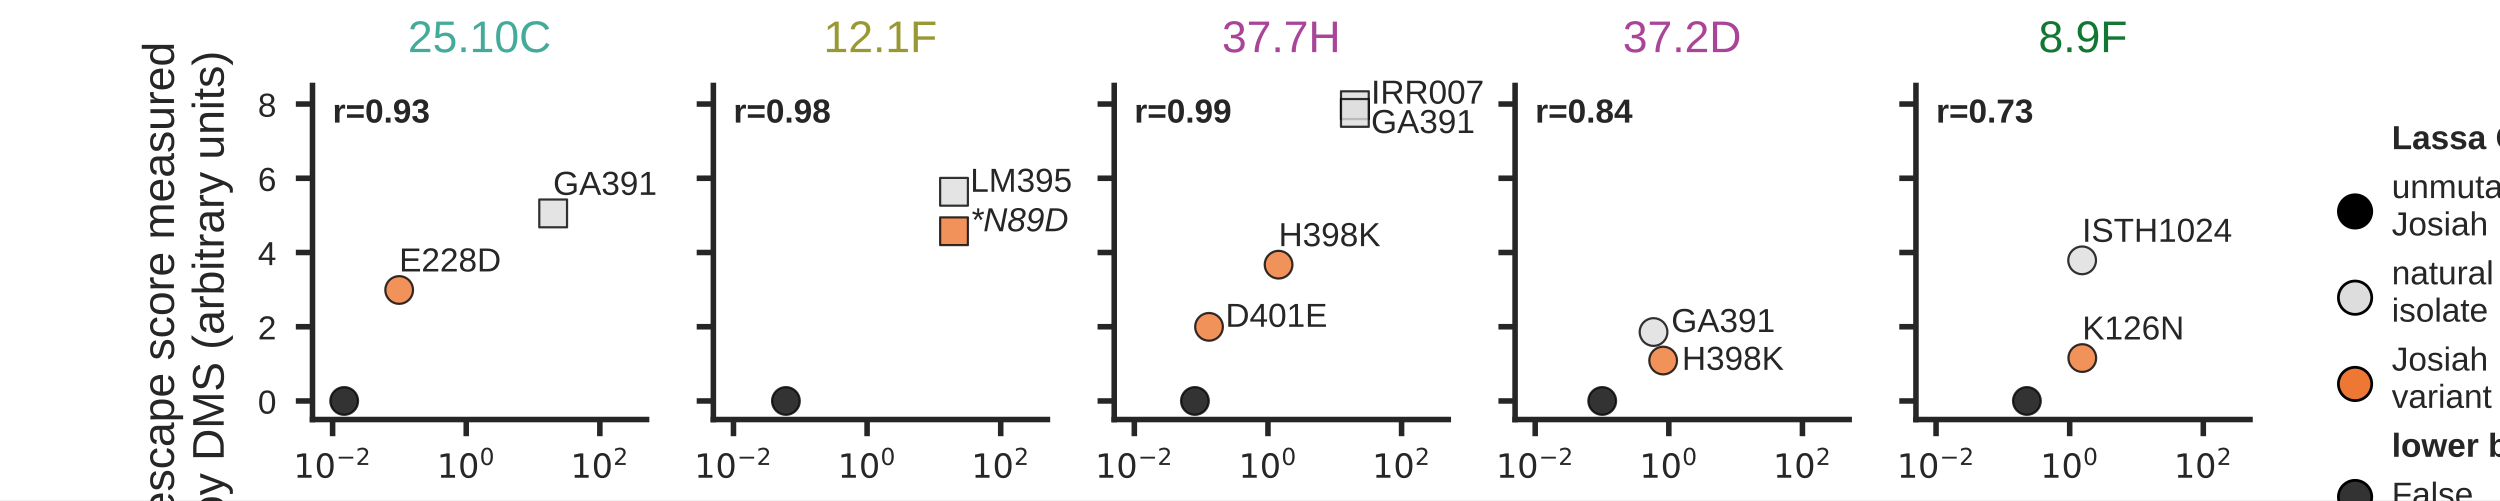
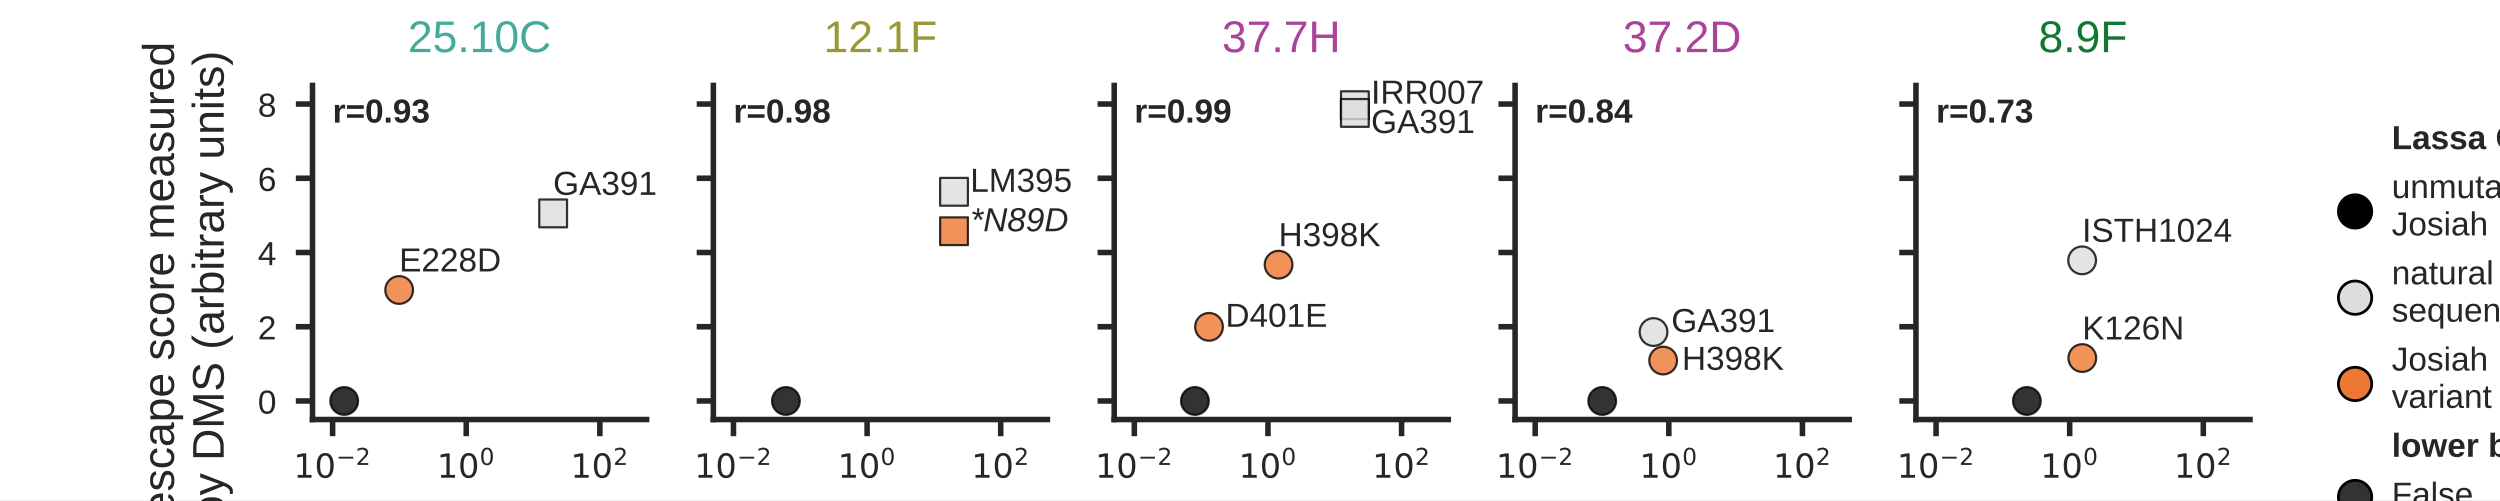
<svg xmlns="http://www.w3.org/2000/svg" xmlns:xlink="http://www.w3.org/1999/xlink" width="450pt" height="90pt" viewBox="0 0 450 90" version="1.1">
  <defs>
    <style type="text/css">*{stroke-linejoin: round; stroke-linecap: butt}</style>
  </defs>
  <g id="figure_1">
    <g id="patch_1">
      <path d="M 0 90  L 450 90  L 450 0  L 0 0  z " style="fill: #ffffff" />
    </g>
    <g id="axes_1">
      <g id="patch_2">
        <path d="M 56.25 75.515  L 116.379 75.515  L 116.379 15.385  L 56.25 15.385  z " style="fill: #ffffff" />
      </g>
      <g id="matplotlib.axis_1">
        <g id="xtick_1">
          <g id="line2d_1">
            <defs>
-               <path id="mbd5f34d4de" d="M 0 0  L 0 3  " style="stroke: #262626" />
+               <path id="m98f69081f4" d="M 0 0  L 0 3  " style="stroke: #262626" />
            </defs>
            <g>
-               <use xlink:href="#mbd5f34d4de" x="59.87" y="75.515" style="fill: #262626; stroke: #262626" />
+               <use xlink:href="#m98f69081f4" x="59.87" y="75.515" style="fill: #262626; stroke: #262626" />
            </g>
          </g>
          <g id="text_1">
            <g style="fill: #262626" transform="translate(52.82014 86.57372)">
              <text>
                <tspan style="font: 6px 'DejaVu Sans'" x="0 3.817" y="-0.586">10</tspan>
                <tspan style="font: 4.2px 'DejaVu Sans'" x="7.692 11.211" y="-2.883">−2</tspan>
              </text>
            </g>
          </g>
        </g>
        <g id="xtick_2">
          <g id="line2d_2">
            <g>
-               <use xlink:href="#mbd5f34d4de" x="83.922" y="75.515" style="fill: #262626; stroke: #262626" />
+               <use xlink:href="#m98f69081f4" x="83.922" y="75.515" style="fill: #262626; stroke: #262626" />
            </g>
          </g>
          <g id="text_2">
            <g style="fill: #262626" transform="translate(78.64187 86.57372)">
              <text>
                <tspan style="font: 6px 'DejaVu Sans'" x="0 3.817" y="-0.586">10</tspan>
                <tspan style="font: 4.2px 'DejaVu Sans'" x="7.692" y="-2.883">0</tspan>
              </text>
            </g>
          </g>
        </g>
        <g id="xtick_3">
          <g id="line2d_3">
            <g>
-               <use xlink:href="#mbd5f34d4de" x="107.974" y="75.515" style="fill: #262626; stroke: #262626" />
+               <use xlink:href="#m98f69081f4" x="107.974" y="75.515" style="fill: #262626; stroke: #262626" />
            </g>
          </g>
          <g id="text_3">
            <g style="fill: #262626" transform="translate(102.6936 86.57372)">
              <text>
                <tspan style="font: 6px 'DejaVu Sans'" x="0 3.817" y="-0.586">10</tspan>
                <tspan style="font: 4.2px 'DejaVu Sans'" x="7.692" y="-2.883">2</tspan>
              </text>
            </g>
          </g>
        </g>
      </g>
      <g id="matplotlib.axis_2">
        <g id="ytick_1">
          <g id="line2d_4">
            <defs>
-               <path id="m17ec14ca60" d="M 0 0  L -3 0  " style="stroke: #262626" />
+               <path id="m09c845a37a" d="M 0 0  L -3 0  " style="stroke: #262626" />
            </defs>
            <g>
-               <use xlink:href="#m17ec14ca60" x="56.25" y="72.174" style="fill: #262626; stroke: #262626" />
+               <use xlink:href="#m09c845a37a" x="56.25" y="72.174" style="fill: #262626; stroke: #262626" />
            </g>
          </g>
          <g id="text_4">
            <text style="fill: #262626; font: 6px 'Arial', 'DejaVu Sans', 'Liberation Sans', 'Bitstream Vera Sans', sans-serif; text-anchor: end" x="49.75" y="74.454" transform="rotate(-0 49.75 74.45367)">0</text>
          </g>
        </g>
        <g id="ytick_2">
          <g id="line2d_5">
            <g>
-               <use xlink:href="#m17ec14ca60" x="56.25" y="58.812" style="fill: #262626; stroke: #262626" />
+               <use xlink:href="#m09c845a37a" x="56.25" y="58.812" style="fill: #262626; stroke: #262626" />
            </g>
          </g>
          <g id="text_5">
            <text style="fill: #262626; font: 6px 'Arial', 'DejaVu Sans', 'Liberation Sans', 'Bitstream Vera Sans', sans-serif; text-anchor: end" x="49.75" y="61.092" transform="rotate(-0 49.75 61.0916)">2</text>
          </g>
        </g>
        <g id="ytick_3">
          <g id="line2d_6">
            <g>
-               <use xlink:href="#m17ec14ca60" x="56.25" y="45.45" style="fill: #262626; stroke: #262626" />
+               <use xlink:href="#m09c845a37a" x="56.25" y="45.45" style="fill: #262626; stroke: #262626" />
            </g>
          </g>
          <g id="text_6">
            <text style="fill: #262626; font: 6px 'Arial', 'DejaVu Sans', 'Liberation Sans', 'Bitstream Vera Sans', sans-serif; text-anchor: end" x="49.75" y="47.73" transform="rotate(-0 49.75 47.72953)">4</text>
          </g>
        </g>
        <g id="ytick_4">
          <g id="line2d_7">
            <g>
-               <use xlink:href="#m17ec14ca60" x="56.25" y="32.088" style="fill: #262626; stroke: #262626" />
+               <use xlink:href="#m09c845a37a" x="56.25" y="32.088" style="fill: #262626; stroke: #262626" />
            </g>
          </g>
          <g id="text_7">
            <text style="fill: #262626; font: 6px 'Arial', 'DejaVu Sans', 'Liberation Sans', 'Bitstream Vera Sans', sans-serif; text-anchor: end" x="49.75" y="34.367" transform="rotate(-0 49.75 34.36746)">6</text>
          </g>
        </g>
        <g id="ytick_5">
          <g id="line2d_8">
            <g>
-               <use xlink:href="#m17ec14ca60" x="56.25" y="18.726" style="fill: #262626; stroke: #262626" />
+               <use xlink:href="#m09c845a37a" x="56.25" y="18.726" style="fill: #262626; stroke: #262626" />
            </g>
          </g>
          <g id="text_8">
            <text style="fill: #262626; font: 6px 'Arial', 'DejaVu Sans', 'Liberation Sans', 'Bitstream Vera Sans', sans-serif; text-anchor: end" x="49.75" y="21.005" transform="rotate(-0 49.75 21.00539)">8</text>
          </g>
        </g>
        <g id="text_9">
          <text style="fill: #262626; font: 8px 'Arial', 'DejaVu Sans', 'Liberation Sans', 'Bitstream Vera Sans', sans-serif" transform="translate(31.3105 92.9175) rotate(-90)">escape score measured</text>
          <text style="fill: #262626; font: 8px 'Arial', 'DejaVu Sans', 'Liberation Sans', 'Bitstream Vera Sans', sans-serif" transform="translate(40.26875 93.6175) rotate(-90)">by DMS (arbitrary units)</text>
        </g>
      </g>
      <g id="PathCollection_1">
-         <path d="M 61.954 74.674  C 62.617 74.674 63.253 74.411 63.722 73.942  C 64.191 73.473 64.454 72.837 64.454 72.174  C 64.454 71.511 64.191 70.875 63.722 70.406  C 63.253 69.938 62.617 69.674 61.954 69.674  C 61.291 69.674 60.655 69.938 60.187 70.406  C 59.718 70.875 59.454 71.511 59.454 72.174  C 59.454 72.837 59.718 73.473 60.187 73.942  C 60.655 74.411 61.291 74.674 61.954 74.674  z " clip-path="url(#p99d0dae4a1)" style="fill-opacity: 0.8; stroke: #000000; stroke-opacity: 0.8; stroke-width: 0.4" />
-         <path d="M 97.068 40.913  L 102.068 40.913  L 102.068 35.913  L 97.068 35.913  z " clip-path="url(#p99d0dae4a1)" style="fill: #dddddd; fill-opacity: 0.8; stroke: #000000; stroke-opacity: 0.8; stroke-width: 0.4" />
-         <path d="M 71.852 54.698  C 72.515 54.698 73.151 54.434 73.62 53.966  C 74.089 53.497 74.352 52.861 74.352 52.198  C 74.352 51.535 74.089 50.899 73.62 50.43  C 73.151 49.961 72.515 49.698 71.852 49.698  C 71.189 49.698 70.553 49.961 70.084 50.43  C 69.615 50.899 69.352 51.535 69.352 52.198  C 69.352 52.861 69.615 53.497 70.084 53.966  C 70.553 54.434 71.189 54.698 71.852 54.698  z " clip-path="url(#p99d0dae4a1)" style="fill: #ee7733; fill-opacity: 0.8; stroke: #000000; stroke-opacity: 0.8; stroke-width: 0.4" />
+         <path d="M 61.954 74.674  C 62.617 74.674 63.253 74.411 63.722 73.942  C 64.191 73.473 64.454 72.837 64.454 72.174  C 64.454 71.511 64.191 70.875 63.722 70.406  C 63.253 69.938 62.617 69.674 61.954 69.674  C 61.291 69.674 60.655 69.938 60.187 70.406  C 59.718 70.875 59.454 71.511 59.454 72.174  C 59.454 72.837 59.718 73.473 60.187 73.942  C 60.655 74.411 61.291 74.674 61.954 74.674  z " clip-path="url(#pef8be552c8)" style="fill-opacity: 0.8; stroke: #000000; stroke-opacity: 0.8; stroke-width: 0.4" />
+         <path d="M 97.068 40.913  L 102.068 40.913  L 102.068 35.913  L 97.068 35.913  z " clip-path="url(#pef8be552c8)" style="fill: #dddddd; fill-opacity: 0.8; stroke: #000000; stroke-opacity: 0.8; stroke-width: 0.4" />
+         <path d="M 71.852 54.698  C 72.515 54.698 73.151 54.434 73.62 53.966  C 74.089 53.497 74.352 52.861 74.352 52.198  C 74.352 51.535 74.089 50.899 73.62 50.43  C 73.151 49.961 72.515 49.698 71.852 49.698  C 71.189 49.698 70.553 49.961 70.084 50.43  C 69.615 50.899 69.352 51.535 69.352 52.198  C 69.352 52.861 69.615 53.497 70.084 53.966  C 70.553 54.434 71.189 54.698 71.852 54.698  z " clip-path="url(#pef8be552c8)" style="fill: #ee7733; fill-opacity: 0.8; stroke: #000000; stroke-opacity: 0.8; stroke-width: 0.4" />
      </g>
      <g id="PathCollection_2" />
      <g id="PathCollection_3" />
      <g id="PathCollection_4" />
      <g id="PathCollection_5" />
      <g id="PathCollection_6" />
      <g id="patch_3">
        <path d="M 56.25 75.515  L 56.25 15.385  " style="fill: none; stroke: #262626; stroke-linejoin: miter; stroke-linecap: square" />
      </g>
      <g id="patch_4">
        <path d="M 56.25 75.515  L 116.379 75.515  " style="fill: none; stroke: #262626; stroke-linejoin: miter; stroke-linecap: square" />
      </g>
      <g id="text_10">
        <text style="fill: #262626; font: 700 6px 'Arial', 'DejaVu Sans', 'Liberation Sans', 'Bitstream Vera Sans', sans-serif; text-anchor: start" x="59.87" y="22.066" transform="rotate(-0 59.87015 22.06638)">r=0.93</text>
      </g>
      <g id="text_11">
        <text style="fill: #262626; font: 6px 'Arial', 'DejaVu Sans', 'Liberation Sans', 'Bitstream Vera Sans', sans-serif; text-anchor: start" x="99.568" y="35.073" transform="rotate(-0 99.56788 35.07268)">GA391</text>
      </g>
      <g id="text_12">
        <text style="fill: #262626; font: 6px 'Arial', 'DejaVu Sans', 'Liberation Sans', 'Bitstream Vera Sans', sans-serif; text-anchor: start" x="71.852" y="48.857" transform="rotate(-0 71.85195 48.85733)">E228D</text>
      </g>
      <g id="text_13">
        <text style="fill: #44aa99; font: 8px 'Arial', 'DejaVu Sans', 'Liberation Sans', 'Bitstream Vera Sans', sans-serif; text-anchor: middle" x="86.315" y="9.385" transform="rotate(-0 86.31466 9.385345)">25.10C</text>
      </g>
    </g>
    <g id="axes_2">
      <g id="patch_5">
        <path d="M 128.405 75.515  L 188.534 75.515  L 188.534 15.385  L 128.405 15.385  z " style="fill: #ffffff" />
      </g>
      <g id="matplotlib.axis_3">
        <g id="xtick_4">
          <g id="line2d_9">
            <g>
-               <use xlink:href="#mbd5f34d4de" x="132.025" y="75.515" style="fill: #262626; stroke: #262626" />
+               <use xlink:href="#m98f69081f4" x="132.025" y="75.515" style="fill: #262626; stroke: #262626" />
            </g>
          </g>
          <g id="text_14">
            <g style="fill: #262626" transform="translate(124.9753 86.57372)">
              <text>
                <tspan style="font: 6px 'DejaVu Sans'" x="0 3.817" y="-0.586">10</tspan>
                <tspan style="font: 4.2px 'DejaVu Sans'" x="7.692 11.211" y="-2.883">−2</tspan>
              </text>
            </g>
          </g>
        </g>
        <g id="xtick_5">
          <g id="line2d_10">
            <g>
-               <use xlink:href="#mbd5f34d4de" x="156.077" y="75.515" style="fill: #262626; stroke: #262626" />
+               <use xlink:href="#m98f69081f4" x="156.077" y="75.515" style="fill: #262626; stroke: #262626" />
            </g>
          </g>
          <g id="text_15">
            <g style="fill: #262626" transform="translate(150.797 86.57372)">
              <text>
                <tspan style="font: 6px 'DejaVu Sans'" x="0 3.817" y="-0.586">10</tspan>
                <tspan style="font: 4.2px 'DejaVu Sans'" x="7.692" y="-2.883">0</tspan>
              </text>
            </g>
          </g>
        </g>
        <g id="xtick_6">
          <g id="line2d_11">
            <g>
-               <use xlink:href="#mbd5f34d4de" x="180.129" y="75.515" style="fill: #262626; stroke: #262626" />
+               <use xlink:href="#m98f69081f4" x="180.129" y="75.515" style="fill: #262626; stroke: #262626" />
            </g>
          </g>
          <g id="text_16">
            <g style="fill: #262626" transform="translate(174.8488 86.57372)">
              <text>
                <tspan style="font: 6px 'DejaVu Sans'" x="0 3.817" y="-0.586">10</tspan>
                <tspan style="font: 4.2px 'DejaVu Sans'" x="7.692" y="-2.883">2</tspan>
              </text>
            </g>
          </g>
        </g>
      </g>
      <g id="matplotlib.axis_4">
        <g id="ytick_6">
          <g id="line2d_12">
            <g>
-               <use xlink:href="#m17ec14ca60" x="128.405" y="72.174" style="fill: #262626; stroke: #262626" />
+               <use xlink:href="#m09c845a37a" x="128.405" y="72.174" style="fill: #262626; stroke: #262626" />
            </g>
          </g>
        </g>
        <g id="ytick_7">
          <g id="line2d_13">
            <g>
-               <use xlink:href="#m17ec14ca60" x="128.405" y="58.812" style="fill: #262626; stroke: #262626" />
+               <use xlink:href="#m09c845a37a" x="128.405" y="58.812" style="fill: #262626; stroke: #262626" />
            </g>
          </g>
        </g>
        <g id="ytick_8">
          <g id="line2d_14">
            <g>
-               <use xlink:href="#m17ec14ca60" x="128.405" y="45.45" style="fill: #262626; stroke: #262626" />
+               <use xlink:href="#m09c845a37a" x="128.405" y="45.45" style="fill: #262626; stroke: #262626" />
            </g>
          </g>
        </g>
        <g id="ytick_9">
          <g id="line2d_15">
            <g>
-               <use xlink:href="#m17ec14ca60" x="128.405" y="32.088" style="fill: #262626; stroke: #262626" />
+               <use xlink:href="#m09c845a37a" x="128.405" y="32.088" style="fill: #262626; stroke: #262626" />
            </g>
          </g>
        </g>
        <g id="ytick_10">
          <g id="line2d_16">
            <g>
-               <use xlink:href="#m17ec14ca60" x="128.405" y="18.726" style="fill: #262626; stroke: #262626" />
+               <use xlink:href="#m09c845a37a" x="128.405" y="18.726" style="fill: #262626; stroke: #262626" />
            </g>
          </g>
        </g>
      </g>
      <g id="PathCollection_7">
-         <path d="M 141.464 74.674  C 142.127 74.674 142.763 74.411 143.232 73.942  C 143.701 73.473 143.964 72.837 143.964 72.174  C 143.964 71.511 143.701 70.875 143.232 70.406  C 142.763 69.938 142.127 69.674 141.464 69.674  C 140.801 69.674 140.165 69.938 139.696 70.406  C 139.228 70.875 138.964 71.511 138.964 72.174  C 138.964 72.837 139.228 73.473 139.696 73.942  C 140.165 74.411 140.801 74.674 141.464 74.674  z " clip-path="url(#p4c15b147be)" style="fill-opacity: 0.8; stroke: #000000; stroke-opacity: 0.8; stroke-width: 0.4" />
-         <path d="M 169.223 37.026  L 174.223 37.026  L 174.223 32.026  L 169.223 32.026  z " clip-path="url(#p4c15b147be)" style="fill: #dddddd; fill-opacity: 0.8; stroke: #000000; stroke-opacity: 0.8; stroke-width: 0.4" />
-         <path d="M 169.223 44.122  L 174.223 44.122  L 174.223 39.122  L 169.223 39.122  z " clip-path="url(#p4c15b147be)" style="fill: #ee7733; fill-opacity: 0.8; stroke: #000000; stroke-opacity: 0.8; stroke-width: 0.4" />
+         <path d="M 141.464 74.674  C 142.127 74.674 142.763 74.411 143.232 73.942  C 143.701 73.473 143.964 72.837 143.964 72.174  C 143.964 71.511 143.701 70.875 143.232 70.406  C 142.763 69.938 142.127 69.674 141.464 69.674  C 140.801 69.674 140.165 69.938 139.696 70.406  C 139.228 70.875 138.964 71.511 138.964 72.174  C 138.964 72.837 139.228 73.473 139.696 73.942  C 140.165 74.411 140.801 74.674 141.464 74.674  z " clip-path="url(#pc7f5525ff7)" style="fill-opacity: 0.8; stroke: #000000; stroke-opacity: 0.8; stroke-width: 0.4" />
+         <path d="M 169.223 37.026  L 174.223 37.026  L 174.223 32.026  L 169.223 32.026  z " clip-path="url(#pc7f5525ff7)" style="fill: #dddddd; fill-opacity: 0.8; stroke: #000000; stroke-opacity: 0.8; stroke-width: 0.4" />
+         <path d="M 169.223 44.122  L 174.223 44.122  L 174.223 39.122  L 169.223 39.122  z " clip-path="url(#pc7f5525ff7)" style="fill: #ee7733; fill-opacity: 0.8; stroke: #000000; stroke-opacity: 0.8; stroke-width: 0.4" />
      </g>
      <g id="PathCollection_8" />
      <g id="PathCollection_9" />
      <g id="PathCollection_10" />
      <g id="PathCollection_11" />
      <g id="PathCollection_12" />
      <g id="patch_6">
        <path d="M 128.405 75.515  L 128.405 15.385  " style="fill: none; stroke: #262626; stroke-linejoin: miter; stroke-linecap: square" />
      </g>
      <g id="patch_7">
        <path d="M 128.405 75.515  L 188.534 75.515  " style="fill: none; stroke: #262626; stroke-linejoin: miter; stroke-linecap: square" />
      </g>
      <g id="text_17">
        <text style="fill: #262626; font: 700 6px 'Arial', 'DejaVu Sans', 'Liberation Sans', 'Bitstream Vera Sans', sans-serif; text-anchor: start" x="132.025" y="22.066" transform="rotate(-0 132.0253 22.06638)">r=0.98</text>
      </g>
      <g id="text_18">
        <text style="fill: #262626; font: 6px 'Arial', 'DejaVu Sans', 'Liberation Sans', 'Bitstream Vera Sans', sans-serif; text-anchor: start" x="174.646" y="34.526" transform="rotate(-0 174.6458 34.52566)">LM395</text>
      </g>
      <g id="text_19">
        <text style="fill: #262626; font: italic 6px 'Arial', 'DejaVu Sans', 'Liberation Sans', 'Bitstream Vera Sans', sans-serif; text-anchor: start" x="174.646" y="41.622" transform="rotate(-0 174.6458 41.62177)">*N89D</text>
      </g>
      <g id="text_20">
        <text style="fill: #999933; font: 8px 'Arial', 'DejaVu Sans', 'Liberation Sans', 'Bitstream Vera Sans', sans-serif; text-anchor: middle" x="158.47" y="9.385" transform="rotate(-0 158.4698 9.385345)">12.1F</text>
      </g>
    </g>
    <g id="axes_3">
      <g id="patch_8">
        <path d="M 200.56 75.515  L 260.69 75.515  L 260.69 15.385  L 200.56 15.385  z " style="fill: #ffffff" />
      </g>
      <g id="matplotlib.axis_5">
        <g id="xtick_7">
          <g id="line2d_17">
            <g>
-               <use xlink:href="#mbd5f34d4de" x="204.18" y="75.515" style="fill: #262626; stroke: #262626" />
+               <use xlink:href="#m98f69081f4" x="204.18" y="75.515" style="fill: #262626; stroke: #262626" />
            </g>
          </g>
          <g id="text_21">
            <g style="fill: #262626" transform="translate(197.1305 86.57372)">
              <text>
                <tspan style="font: 6px 'DejaVu Sans'" x="0 3.817" y="-0.586">10</tspan>
                <tspan style="font: 4.2px 'DejaVu Sans'" x="7.692 11.211" y="-2.883">−2</tspan>
              </text>
            </g>
          </g>
        </g>
        <g id="xtick_8">
          <g id="line2d_18">
            <g>
-               <use xlink:href="#mbd5f34d4de" x="228.232" y="75.515" style="fill: #262626; stroke: #262626" />
+               <use xlink:href="#m98f69081f4" x="228.232" y="75.515" style="fill: #262626; stroke: #262626" />
            </g>
          </g>
          <g id="text_22">
            <g style="fill: #262626" transform="translate(222.9522 86.57372)">
              <text>
                <tspan style="font: 6px 'DejaVu Sans'" x="0 3.817" y="-0.586">10</tspan>
                <tspan style="font: 4.2px 'DejaVu Sans'" x="7.692" y="-2.883">0</tspan>
              </text>
            </g>
          </g>
        </g>
        <g id="xtick_9">
          <g id="line2d_19">
            <g>
-               <use xlink:href="#mbd5f34d4de" x="252.284" y="75.515" style="fill: #262626; stroke: #262626" />
+               <use xlink:href="#m98f69081f4" x="252.284" y="75.515" style="fill: #262626; stroke: #262626" />
            </g>
          </g>
          <g id="text_23">
            <g style="fill: #262626" transform="translate(247.0039 86.57372)">
              <text>
                <tspan style="font: 6px 'DejaVu Sans'" x="0 3.817" y="-0.586">10</tspan>
                <tspan style="font: 4.2px 'DejaVu Sans'" x="7.692" y="-2.883">2</tspan>
              </text>
            </g>
          </g>
        </g>
      </g>
      <g id="matplotlib.axis_6">
        <g id="ytick_11">
          <g id="line2d_20">
            <g>
-               <use xlink:href="#m17ec14ca60" x="200.56" y="72.174" style="fill: #262626; stroke: #262626" />
+               <use xlink:href="#m09c845a37a" x="200.56" y="72.174" style="fill: #262626; stroke: #262626" />
            </g>
          </g>
        </g>
        <g id="ytick_12">
          <g id="line2d_21">
            <g>
-               <use xlink:href="#m17ec14ca60" x="200.56" y="58.812" style="fill: #262626; stroke: #262626" />
+               <use xlink:href="#m09c845a37a" x="200.56" y="58.812" style="fill: #262626; stroke: #262626" />
            </g>
          </g>
        </g>
        <g id="ytick_13">
          <g id="line2d_22">
            <g>
-               <use xlink:href="#m17ec14ca60" x="200.56" y="45.45" style="fill: #262626; stroke: #262626" />
+               <use xlink:href="#m09c845a37a" x="200.56" y="45.45" style="fill: #262626; stroke: #262626" />
            </g>
          </g>
        </g>
        <g id="ytick_14">
          <g id="line2d_23">
            <g>
-               <use xlink:href="#m17ec14ca60" x="200.56" y="32.088" style="fill: #262626; stroke: #262626" />
+               <use xlink:href="#m09c845a37a" x="200.56" y="32.088" style="fill: #262626; stroke: #262626" />
            </g>
          </g>
        </g>
        <g id="ytick_15">
          <g id="line2d_24">
            <g>
-               <use xlink:href="#m17ec14ca60" x="200.56" y="18.726" style="fill: #262626; stroke: #262626" />
+               <use xlink:href="#m09c845a37a" x="200.56" y="18.726" style="fill: #262626; stroke: #262626" />
            </g>
          </g>
        </g>
      </g>
      <g id="PathCollection_13">
-         <path d="M 215.084 74.674  C 215.747 74.674 216.383 74.411 216.852 73.942  C 217.32 73.473 217.584 72.837 217.584 72.174  C 217.584 71.511 217.32 70.875 216.852 70.406  C 216.383 69.938 215.747 69.674 215.084 69.674  C 214.421 69.674 213.785 69.938 213.316 70.406  C 212.847 70.875 212.584 71.511 212.584 72.174  C 212.584 72.837 212.847 73.473 213.316 73.942  C 213.785 74.411 214.421 74.674 215.084 74.674  z " clip-path="url(#p0581a830f4)" style="fill-opacity: 0.8; stroke: #000000; stroke-opacity: 0.8; stroke-width: 0.4" />
-         <path d="M 241.378 21.432  L 246.378 21.432  L 246.378 16.432  L 241.378 16.432  z " clip-path="url(#p0581a830f4)" style="fill: #dddddd; fill-opacity: 0.8; stroke: #000000; stroke-opacity: 0.8; stroke-width: 0.4" />
-         <path d="M 230.146 50.141  C 230.809 50.141 231.444 49.878 231.913 49.409  C 232.382 48.94 232.646 48.304 232.646 47.641  C 232.646 46.978 232.382 46.342 231.913 45.874  C 231.444 45.405 230.809 45.141 230.146 45.141  C 229.483 45.141 228.847 45.405 228.378 45.874  C 227.909 46.342 227.646 46.978 227.646 47.641  C 227.646 48.304 227.909 48.94 228.378 49.409  C 228.847 49.878 229.483 50.141 230.146 50.141  z " clip-path="url(#p0581a830f4)" style="fill: #ee7733; fill-opacity: 0.8; stroke: #000000; stroke-opacity: 0.8; stroke-width: 0.4" />
-         <path d="M 241.378 22.823  L 246.378 22.823  L 246.378 17.823  L 241.378 17.823  z " clip-path="url(#p0581a830f4)" style="fill: #dddddd; fill-opacity: 0.8; stroke: #000000; stroke-opacity: 0.8; stroke-width: 0.4" />
-         <path d="M 217.624 61.332  C 218.287 61.332 218.923 61.069 219.392 60.6  C 219.86 60.131 220.124 59.495 220.124 58.832  C 220.124 58.169 219.86 57.533 219.392 57.064  C 218.923 56.596 218.287 56.332 217.624 56.332  C 216.961 56.332 216.325 56.596 215.856 57.064  C 215.387 57.533 215.124 58.169 215.124 58.832  C 215.124 59.495 215.387 60.131 215.856 60.6  C 216.325 61.069 216.961 61.332 217.624 61.332  z " clip-path="url(#p0581a830f4)" style="fill: #ee7733; fill-opacity: 0.8; stroke: #000000; stroke-opacity: 0.8; stroke-width: 0.4" />
+         <path d="M 215.084 74.674  C 215.747 74.674 216.383 74.411 216.852 73.942  C 217.32 73.473 217.584 72.837 217.584 72.174  C 217.584 71.511 217.32 70.875 216.852 70.406  C 216.383 69.938 215.747 69.674 215.084 69.674  C 214.421 69.674 213.785 69.938 213.316 70.406  C 212.847 70.875 212.584 71.511 212.584 72.174  C 212.584 72.837 212.847 73.473 213.316 73.942  C 213.785 74.411 214.421 74.674 215.084 74.674  z " clip-path="url(#p12ee534a1c)" style="fill-opacity: 0.8; stroke: #000000; stroke-opacity: 0.8; stroke-width: 0.4" />
+         <path d="M 241.378 21.432  L 246.378 21.432  L 246.378 16.432  L 241.378 16.432  z " clip-path="url(#p12ee534a1c)" style="fill: #dddddd; fill-opacity: 0.8; stroke: #000000; stroke-opacity: 0.8; stroke-width: 0.4" />
+         <path d="M 230.146 50.141  C 230.809 50.141 231.444 49.878 231.913 49.409  C 232.382 48.94 232.646 48.304 232.646 47.641  C 232.646 46.978 232.382 46.342 231.913 45.874  C 231.444 45.405 230.809 45.141 230.146 45.141  C 229.483 45.141 228.847 45.405 228.378 45.874  C 227.909 46.342 227.646 46.978 227.646 47.641  C 227.646 48.304 227.909 48.94 228.378 49.409  C 228.847 49.878 229.483 50.141 230.146 50.141  z " clip-path="url(#p12ee534a1c)" style="fill: #ee7733; fill-opacity: 0.8; stroke: #000000; stroke-opacity: 0.8; stroke-width: 0.4" />
+         <path d="M 241.378 22.823  L 246.378 22.823  L 246.378 17.823  L 241.378 17.823  z " clip-path="url(#p12ee534a1c)" style="fill: #dddddd; fill-opacity: 0.8; stroke: #000000; stroke-opacity: 0.8; stroke-width: 0.4" />
+         <path d="M 217.624 61.332  C 218.287 61.332 218.923 61.069 219.392 60.6  C 219.86 60.131 220.124 59.495 220.124 58.832  C 220.124 58.169 219.86 57.533 219.392 57.064  C 218.923 56.596 218.287 56.332 217.624 56.332  C 216.961 56.332 216.325 56.596 215.856 57.064  C 215.387 57.533 215.124 58.169 215.124 58.832  C 215.124 59.495 215.387 60.131 215.856 60.6  C 216.325 61.069 216.961 61.332 217.624 61.332  z " clip-path="url(#p12ee534a1c)" style="fill: #ee7733; fill-opacity: 0.8; stroke: #000000; stroke-opacity: 0.8; stroke-width: 0.4" />
      </g>
      <g id="PathCollection_14" />
      <g id="PathCollection_15" />
      <g id="PathCollection_16" />
      <g id="PathCollection_17" />
      <g id="PathCollection_18" />
      <g id="patch_9">
        <path d="M 200.56 75.515  L 200.56 15.385  " style="fill: none; stroke: #262626; stroke-linejoin: miter; stroke-linecap: square" />
      </g>
      <g id="patch_10">
        <path d="M 200.56 75.515  L 260.69 75.515  " style="fill: none; stroke: #262626; stroke-linejoin: miter; stroke-linecap: square" />
      </g>
      <g id="text_24">
        <text style="fill: #262626; font: 700 6px 'Arial', 'DejaVu Sans', 'Liberation Sans', 'Bitstream Vera Sans', sans-serif; text-anchor: start" x="204.18" y="22.066" transform="rotate(-0 204.1805 22.06638)">r=0.99</text>
      </g>
      <g id="text_25">
        <text style="fill: #262626; font: 6px 'Arial', 'DejaVu Sans', 'Liberation Sans', 'Bitstream Vera Sans', sans-serif; text-anchor: start" x="246.801" y="23.943" transform="rotate(-0 246.801 23.94308)">GA391</text>
      </g>
      <g id="text_26">
        <text style="fill: #262626; font: 6px 'Arial', 'DejaVu Sans', 'Liberation Sans', 'Bitstream Vera Sans', sans-serif; text-anchor: start" x="230.146" y="44.301" transform="rotate(-0 230.1455 44.30086)">H398K</text>
      </g>
      <g id="text_27">
        <text style="fill: #262626; font: 6px 'Arial', 'DejaVu Sans', 'Liberation Sans', 'Bitstream Vera Sans', sans-serif; text-anchor: start" x="246.801" y="18.653" transform="rotate(-0 246.801 18.65291)">IRR007</text>
      </g>
      <g id="text_28">
        <text style="fill: #262626; font: 6px 'Arial', 'DejaVu Sans', 'Liberation Sans', 'Bitstream Vera Sans', sans-serif; text-anchor: start" x="220.583" y="58.832" transform="rotate(-0 220.5832 58.83211)">D401E</text>
      </g>
      <g id="text_29">
        <text style="fill: #aa4499; font: 8px 'Arial', 'DejaVu Sans', 'Liberation Sans', 'Bitstream Vera Sans', sans-serif; text-anchor: middle" x="230.625" y="9.385" transform="rotate(-0 230.625 9.385345)">37.7H</text>
      </g>
      <g id="legend_1">
        <g id="text_30">
          <text style="fill: #262626; font: 700 6px 'Arial', 'DejaVu Sans', 'Liberation Sans', 'Bitstream Vera Sans', sans-serif; text-anchor: start" x="430.513" y="26.844" transform="rotate(-0 430.5129 26.84441)">Lassa GPC</text>
        </g>
        <g id="PathCollection_19">
          <defs>
-             <path id="me07bbf201c" d="M 0 3  C 0.796 3 1.559 2.684 2.121 2.121  C 2.684 1.559 3 0.796 3 0  C 3 -0.796 2.684 -1.559 2.121 -2.121  C 1.559 -2.684 0.796 -3 0 -3  C -0.796 -3 -1.559 -2.684 -2.121 -2.121  C -2.684 -1.559 -3 -0.796 -3 0  C -3 0.796 -2.684 1.559 -2.121 2.121  C -1.559 2.684 -0.796 3 0 3  z " style="stroke: #000000; stroke-width: 0.5" />
+             <path id="m7f96e8d709" d="M 0 3  C 0.796 3 1.559 2.684 2.121 2.121  C 2.684 1.559 3 0.796 3 0  C 3 -0.796 2.684 -1.559 2.121 -2.121  C 1.559 -2.684 0.796 -3 0 -3  C -0.796 -3 -1.559 -2.684 -2.121 -2.121  C -2.684 -1.559 -3 -0.796 -3 0  C -3 0.796 -2.684 1.559 -2.121 2.121  C -1.559 2.684 -0.796 3 0 3  z " style="stroke: #000000; stroke-width: 0.5" />
          </defs>
          <g>
-             <use xlink:href="#me07bbf201c" x="423.913" y="38.06" style="stroke: #000000; stroke-width: 0.5" />
+             <use xlink:href="#m7f96e8d709" x="423.913" y="38.06" style="stroke: #000000; stroke-width: 0.5" />
          </g>
        </g>
        <g id="text_31">
          <text style="fill: #262626; font: 6px 'Arial', 'DejaVu Sans', 'Liberation Sans', 'Bitstream Vera Sans', sans-serif" transform="translate(430.5129 35.65128)">unmutated</text>
          <text style="fill: #262626; font: 6px 'Arial', 'DejaVu Sans', 'Liberation Sans', 'Bitstream Vera Sans', sans-serif" transform="translate(430.5129 42.36997)">Josiah</text>
        </g>
        <g id="PathCollection_20">
          <defs>
-             <path id="mb852edb5cf" d="M 0 3  C 0.796 3 1.559 2.684 2.121 2.121  C 2.684 1.559 3 0.796 3 0  C 3 -0.796 2.684 -1.559 2.121 -2.121  C 1.559 -2.684 0.796 -3 0 -3  C -0.796 -3 -1.559 -2.684 -2.121 -2.121  C -2.684 -1.559 -3 -0.796 -3 0  C -3 0.796 -2.684 1.559 -2.121 2.121  C -1.559 2.684 -0.796 3 0 3  z " style="stroke: #000000; stroke-width: 0.5" />
+             <path id="md5523565c3" d="M 0 3  C 0.796 3 1.559 2.684 2.121 2.121  C 2.684 1.559 3 0.796 3 0  C 3 -0.796 2.684 -1.559 2.121 -2.121  C 1.559 -2.684 0.796 -3 0 -3  C -0.796 -3 -1.559 -2.684 -2.121 -2.121  C -2.684 -1.559 -3 -0.796 -3 0  C -3 0.796 -2.684 1.559 -2.121 2.121  C -1.559 2.684 -0.796 3 0 3  z " style="stroke: #000000; stroke-width: 0.5" />
          </defs>
          <g>
-             <use xlink:href="#mb852edb5cf" x="423.913" y="53.585" style="fill: #dddddd; stroke: #000000; stroke-width: 0.5" />
+             <use xlink:href="#md5523565c3" x="423.913" y="53.585" style="fill: #dddddd; stroke: #000000; stroke-width: 0.5" />
          </g>
        </g>
        <g id="text_32">
          <text style="fill: #262626; font: 6px 'Arial', 'DejaVu Sans', 'Liberation Sans', 'Bitstream Vera Sans', sans-serif" transform="translate(430.5129 51.17685)">natural</text>
-           <text style="fill: #262626; font: 6px 'Arial', 'DejaVu Sans', 'Liberation Sans', 'Bitstream Vera Sans', sans-serif" transform="translate(430.5129 57.89553)">isolate</text>
+           <text style="fill: #262626; font: 6px 'Arial', 'DejaVu Sans', 'Liberation Sans', 'Bitstream Vera Sans', sans-serif" transform="translate(430.5129 57.89553)">sequence</text>
        </g>
        <g id="PathCollection_21">
          <defs>
-             <path id="m74f70e5909" d="M 0 3  C 0.796 3 1.559 2.684 2.121 2.121  C 2.684 1.559 3 0.796 3 0  C 3 -0.796 2.684 -1.559 2.121 -2.121  C 1.559 -2.684 0.796 -3 0 -3  C -0.796 -3 -1.559 -2.684 -2.121 -2.121  C -2.684 -1.559 -3 -0.796 -3 0  C -3 0.796 -2.684 1.559 -2.121 2.121  C -1.559 2.684 -0.796 3 0 3  z " style="stroke: #000000; stroke-width: 0.5" />
+             <path id="me84e265ff0" d="M 0 3  C 0.796 3 1.559 2.684 2.121 2.121  C 2.684 1.559 3 0.796 3 0  C 3 -0.796 2.684 -1.559 2.121 -2.121  C 1.559 -2.684 0.796 -3 0 -3  C -0.796 -3 -1.559 -2.684 -2.121 -2.121  C -2.684 -1.559 -3 -0.796 -3 0  C -3 0.796 -2.684 1.559 -2.121 2.121  C -1.559 2.684 -0.796 3 0 3  z " style="stroke: #000000; stroke-width: 0.5" />
          </defs>
          <g>
-             <use xlink:href="#m74f70e5909" x="423.913" y="69.111" style="fill: #ee7733; stroke: #000000; stroke-width: 0.5" />
+             <use xlink:href="#me84e265ff0" x="423.913" y="69.111" style="fill: #ee7733; stroke: #000000; stroke-width: 0.5" />
          </g>
        </g>
        <g id="text_33">
          <text style="fill: #262626; font: 6px 'Arial', 'DejaVu Sans', 'Liberation Sans', 'Bitstream Vera Sans', sans-serif" transform="translate(430.5129 66.70241)">Josiah</text>
          <text style="fill: #262626; font: 6px 'Arial', 'DejaVu Sans', 'Liberation Sans', 'Bitstream Vera Sans', sans-serif" transform="translate(430.5129 73.42109)">variant</text>
        </g>
        <g id="text_34">
          <text style="fill: #262626; font: 700 6px 'Arial', 'DejaVu Sans', 'Liberation Sans', 'Bitstream Vera Sans', sans-serif; text-anchor: start" x="430.513" y="82.228" transform="rotate(-0 430.5129 82.22797)">lower bound</text>
        </g>
        <g id="PathCollection_22">
          <defs>
-             <path id="m36bd459452" d="M 0 3  C 0.796 3 1.559 2.684 2.121 2.121  C 2.684 1.559 3 0.796 3 0  C 3 -0.796 2.684 -1.559 2.121 -2.121  C 1.559 -2.684 0.796 -3 0 -3  C -0.796 -3 -1.559 -2.684 -2.121 -2.121  C -2.684 -1.559 -3 -0.796 -3 0  C -3 0.796 -2.684 1.559 -2.121 2.121  C -1.559 2.684 -0.796 3 0 3  z " style="stroke: #000000; stroke-width: 0.5" />
+             <path id="m650e8df29e" d="M 0 3  C 0.796 3 1.559 2.684 2.121 2.121  C 2.684 1.559 3 0.796 3 0  C 3 -0.796 2.684 -1.559 2.121 -2.121  C 1.559 -2.684 0.796 -3 0 -3  C -0.796 -3 -1.559 -2.684 -2.121 -2.121  C -2.684 -1.559 -3 -0.796 -3 0  C -3 0.796 -2.684 1.559 -2.121 2.121  C -1.559 2.684 -0.796 3 0 3  z " style="stroke: #000000; stroke-width: 0.5" />
          </defs>
          <g>
-             <use xlink:href="#m36bd459452" x="423.913" y="89.46" style="fill: #333333; stroke: #000000; stroke-width: 0.5" />
+             <use xlink:href="#m650e8df29e" x="423.913" y="89.46" style="fill: #333333; stroke: #000000; stroke-width: 0.5" />
          </g>
        </g>
        <g id="text_35">
          <text style="fill: #262626; font: 6px 'Arial', 'DejaVu Sans', 'Liberation Sans', 'Bitstream Vera Sans', sans-serif; text-anchor: start" x="430.513" y="91.035" transform="rotate(-0 430.5129 91.03485)">False</text>
        </g>
        <g id="PathCollection_23">
          <defs>
-             <path id="m065c43d919" d="M -3 3  L 3 3  L 3 -3  L -3 -3  z " style="stroke: #000000; stroke-width: 0.5" />
+             <path id="m523142f7c3" d="M -3 3  L 3 3  L 3 -3  L -3 -3  z " style="stroke: #000000; stroke-width: 0.5" />
          </defs>
          <g>
-             <use xlink:href="#m065c43d919" x="423.913" y="98.267" style="fill: #333333; stroke: #000000; stroke-width: 0.5" />
+             <use xlink:href="#m523142f7c3" x="423.913" y="98.267" style="fill: #333333; stroke: #000000; stroke-width: 0.5" />
          </g>
        </g>
        <g id="text_36">
          <text style="fill: #262626; font: 6px 'Arial', 'DejaVu Sans', 'Liberation Sans', 'Bitstream Vera Sans', sans-serif; text-anchor: start" x="430.513" y="99.842" transform="rotate(-0 430.5129 99.84172)">True</text>
        </g>
      </g>
    </g>
    <g id="axes_4">
      <g id="patch_11">
        <path d="M 272.716 75.515  L 332.845 75.515  L 332.845 15.385  L 272.716 15.385  z " style="fill: #ffffff" />
      </g>
      <g id="matplotlib.axis_7">
        <g id="xtick_10">
          <g id="line2d_25">
            <g>
-               <use xlink:href="#mbd5f34d4de" x="276.336" y="75.515" style="fill: #262626; stroke: #262626" />
+               <use xlink:href="#m98f69081f4" x="276.336" y="75.515" style="fill: #262626; stroke: #262626" />
            </g>
          </g>
          <g id="text_37">
            <g style="fill: #262626" transform="translate(269.2857 86.57372)">
              <text>
                <tspan style="font: 6px 'DejaVu Sans'" x="0 3.817" y="-0.586">10</tspan>
                <tspan style="font: 4.2px 'DejaVu Sans'" x="7.692 11.211" y="-2.883">−2</tspan>
              </text>
            </g>
          </g>
        </g>
        <g id="xtick_11">
          <g id="line2d_26">
            <g>
-               <use xlink:href="#mbd5f34d4de" x="300.387" y="75.515" style="fill: #262626; stroke: #262626" />
+               <use xlink:href="#m98f69081f4" x="300.387" y="75.515" style="fill: #262626; stroke: #262626" />
            </g>
          </g>
          <g id="text_38">
            <g style="fill: #262626" transform="translate(295.1074 86.57372)">
              <text>
                <tspan style="font: 6px 'DejaVu Sans'" x="0 3.817" y="-0.586">10</tspan>
                <tspan style="font: 4.2px 'DejaVu Sans'" x="7.692" y="-2.883">0</tspan>
              </text>
            </g>
          </g>
        </g>
        <g id="xtick_12">
          <g id="line2d_27">
            <g>
-               <use xlink:href="#mbd5f34d4de" x="324.439" y="75.515" style="fill: #262626; stroke: #262626" />
+               <use xlink:href="#m98f69081f4" x="324.439" y="75.515" style="fill: #262626; stroke: #262626" />
            </g>
          </g>
          <g id="text_39">
            <g style="fill: #262626" transform="translate(319.1591 86.57372)">
              <text>
                <tspan style="font: 6px 'DejaVu Sans'" x="0 3.817" y="-0.586">10</tspan>
                <tspan style="font: 4.2px 'DejaVu Sans'" x="7.692" y="-2.883">2</tspan>
              </text>
            </g>
          </g>
        </g>
      </g>
      <g id="matplotlib.axis_8">
        <g id="ytick_16">
          <g id="line2d_28">
            <g>
-               <use xlink:href="#m17ec14ca60" x="272.716" y="72.174" style="fill: #262626; stroke: #262626" />
+               <use xlink:href="#m09c845a37a" x="272.716" y="72.174" style="fill: #262626; stroke: #262626" />
            </g>
          </g>
        </g>
        <g id="ytick_17">
          <g id="line2d_29">
            <g>
-               <use xlink:href="#m17ec14ca60" x="272.716" y="58.812" style="fill: #262626; stroke: #262626" />
+               <use xlink:href="#m09c845a37a" x="272.716" y="58.812" style="fill: #262626; stroke: #262626" />
            </g>
          </g>
        </g>
        <g id="ytick_18">
          <g id="line2d_30">
            <g>
-               <use xlink:href="#m17ec14ca60" x="272.716" y="45.45" style="fill: #262626; stroke: #262626" />
+               <use xlink:href="#m09c845a37a" x="272.716" y="45.45" style="fill: #262626; stroke: #262626" />
            </g>
          </g>
        </g>
        <g id="ytick_19">
          <g id="line2d_31">
            <g>
-               <use xlink:href="#m17ec14ca60" x="272.716" y="32.088" style="fill: #262626; stroke: #262626" />
+               <use xlink:href="#m09c845a37a" x="272.716" y="32.088" style="fill: #262626; stroke: #262626" />
            </g>
          </g>
        </g>
        <g id="ytick_20">
          <g id="line2d_32">
            <g>
-               <use xlink:href="#m17ec14ca60" x="272.716" y="18.726" style="fill: #262626; stroke: #262626" />
+               <use xlink:href="#m09c845a37a" x="272.716" y="18.726" style="fill: #262626; stroke: #262626" />
            </g>
          </g>
        </g>
      </g>
      <g id="PathCollection_24">
-         <path d="M 288.402 74.674  C 289.065 74.674 289.701 74.411 290.17 73.942  C 290.639 73.473 290.902 72.837 290.902 72.174  C 290.902 71.511 290.639 70.875 290.17 70.406  C 289.701 69.938 289.065 69.674 288.402 69.674  C 287.739 69.674 287.103 69.938 286.634 70.406  C 286.165 70.875 285.902 71.511 285.902 72.174  C 285.902 72.837 286.165 73.473 286.634 73.942  C 287.103 74.411 287.739 74.674 288.402 74.674  z " clip-path="url(#p4475399418)" style="fill-opacity: 0.8; stroke: #000000; stroke-opacity: 0.8; stroke-width: 0.4" />
-         <path d="M 297.636 62.266  C 298.299 62.266 298.935 62.003 299.404 61.534  C 299.872 61.065 300.136 60.429 300.136 59.766  C 300.136 59.103 299.872 58.467 299.404 57.998  C 298.935 57.53 298.299 57.266 297.636 57.266  C 296.973 57.266 296.337 57.53 295.868 57.998  C 295.399 58.467 295.136 59.103 295.136 59.766  C 295.136 60.429 295.399 61.065 295.868 61.534  C 296.337 62.003 296.973 62.266 297.636 62.266  z " clip-path="url(#p4475399418)" style="fill: #dddddd; fill-opacity: 0.8; stroke: #000000; stroke-opacity: 0.8; stroke-width: 0.4" />
-         <path d="M 299.367 67.398  C 300.03 67.398 300.666 67.135 301.135 66.666  C 301.604 66.197 301.867 65.561 301.867 64.898  C 301.867 64.235 301.604 63.6 301.135 63.131  C 300.666 62.662 300.03 62.398 299.367 62.398  C 298.704 62.398 298.068 62.662 297.599 63.131  C 297.13 63.6 296.867 64.235 296.867 64.898  C 296.867 65.561 297.13 66.197 297.599 66.666  C 298.068 67.135 298.704 67.398 299.367 67.398  z " clip-path="url(#p4475399418)" style="fill: #ee7733; fill-opacity: 0.8; stroke: #000000; stroke-opacity: 0.8; stroke-width: 0.4" />
+         <path d="M 288.402 74.674  C 289.065 74.674 289.701 74.411 290.17 73.942  C 290.639 73.473 290.902 72.837 290.902 72.174  C 290.902 71.511 290.639 70.875 290.17 70.406  C 289.701 69.938 289.065 69.674 288.402 69.674  C 287.739 69.674 287.103 69.938 286.634 70.406  C 286.165 70.875 285.902 71.511 285.902 72.174  C 285.902 72.837 286.165 73.473 286.634 73.942  C 287.103 74.411 287.739 74.674 288.402 74.674  z " clip-path="url(#pbc0016c830)" style="fill-opacity: 0.8; stroke: #000000; stroke-opacity: 0.8; stroke-width: 0.4" />
+         <path d="M 297.636 62.266  C 298.299 62.266 298.935 62.003 299.404 61.534  C 299.872 61.065 300.136 60.429 300.136 59.766  C 300.136 59.103 299.872 58.467 299.404 57.998  C 298.935 57.53 298.299 57.266 297.636 57.266  C 296.973 57.266 296.337 57.53 295.868 57.998  C 295.399 58.467 295.136 59.103 295.136 59.766  C 295.136 60.429 295.399 61.065 295.868 61.534  C 296.337 62.003 296.973 62.266 297.636 62.266  z " clip-path="url(#pbc0016c830)" style="fill: #dddddd; fill-opacity: 0.8; stroke: #000000; stroke-opacity: 0.8; stroke-width: 0.4" />
+         <path d="M 299.367 67.398  C 300.03 67.398 300.666 67.135 301.135 66.666  C 301.604 66.197 301.867 65.561 301.867 64.898  C 301.867 64.235 301.604 63.6 301.135 63.131  C 300.666 62.662 300.03 62.398 299.367 62.398  C 298.704 62.398 298.068 62.662 297.599 63.131  C 297.13 63.6 296.867 64.235 296.867 64.898  C 296.867 65.561 297.13 66.197 297.599 66.666  C 298.068 67.135 298.704 67.398 299.367 67.398  z " clip-path="url(#pbc0016c830)" style="fill: #ee7733; fill-opacity: 0.8; stroke: #000000; stroke-opacity: 0.8; stroke-width: 0.4" />
      </g>
      <g id="PathCollection_25" />
      <g id="PathCollection_26" />
      <g id="PathCollection_27" />
      <g id="PathCollection_28" />
      <g id="patch_12">
        <path d="M 272.716 75.515  L 272.716 15.385  " style="fill: none; stroke: #262626; stroke-linejoin: miter; stroke-linecap: square" />
      </g>
      <g id="patch_13">
        <path d="M 272.716 75.515  L 332.845 75.515  " style="fill: none; stroke: #262626; stroke-linejoin: miter; stroke-linecap: square" />
      </g>
      <g id="text_40">
        <text style="fill: #262626; font: 700 6px 'Arial', 'DejaVu Sans', 'Liberation Sans', 'Bitstream Vera Sans', sans-serif; text-anchor: start" x="276.336" y="22.066" transform="rotate(-0 276.3357 22.06638)">r=0.84</text>
      </g>
      <g id="text_41">
        <text style="fill: #262626; font: 6px 'Arial', 'DejaVu Sans', 'Liberation Sans', 'Bitstream Vera Sans', sans-serif; text-anchor: start" x="300.84" y="59.766" transform="rotate(-0 300.8397 59.76614)">GA391</text>
      </g>
      <g id="text_42">
        <text style="fill: #262626; font: 6px 'Arial', 'DejaVu Sans', 'Liberation Sans', 'Bitstream Vera Sans', sans-serif; text-anchor: start" x="302.752" y="66.569" transform="rotate(-0 302.7517 66.56875)">H398K</text>
      </g>
      <g id="text_43">
        <text style="fill: #aa4499; font: 8px 'Arial', 'DejaVu Sans', 'Liberation Sans', 'Bitstream Vera Sans', sans-serif; text-anchor: middle" x="302.78" y="9.385" transform="rotate(-0 302.7802 9.385345)">37.2D</text>
      </g>
    </g>
    <g id="axes_5">
      <g id="patch_14">
        <path d="M 344.871 75.515  L 405 75.515  L 405 15.385  L 344.871 15.385  z " style="fill: #ffffff" />
      </g>
      <g id="matplotlib.axis_9">
        <g id="xtick_13">
          <g id="line2d_33">
            <g>
-               <use xlink:href="#mbd5f34d4de" x="348.491" y="75.515" style="fill: #262626; stroke: #262626" />
+               <use xlink:href="#m98f69081f4" x="348.491" y="75.515" style="fill: #262626; stroke: #262626" />
            </g>
          </g>
          <g id="text_44">
            <g style="fill: #262626" transform="translate(341.4408 86.57372)">
              <text>
                <tspan style="font: 6px 'DejaVu Sans'" x="0 3.817" y="-0.586">10</tspan>
                <tspan style="font: 4.2px 'DejaVu Sans'" x="7.692 11.211" y="-2.883">−2</tspan>
              </text>
            </g>
          </g>
        </g>
        <g id="xtick_14">
          <g id="line2d_34">
            <g>
-               <use xlink:href="#mbd5f34d4de" x="372.543" y="75.515" style="fill: #262626; stroke: #262626" />
+               <use xlink:href="#m98f69081f4" x="372.543" y="75.515" style="fill: #262626; stroke: #262626" />
            </g>
          </g>
          <g id="text_45">
            <g style="fill: #262626" transform="translate(367.2626 86.57372)">
              <text>
                <tspan style="font: 6px 'DejaVu Sans'" x="0 3.817" y="-0.586">10</tspan>
                <tspan style="font: 4.2px 'DejaVu Sans'" x="7.692" y="-2.883">0</tspan>
              </text>
            </g>
          </g>
        </g>
        <g id="xtick_15">
          <g id="line2d_35">
            <g>
-               <use xlink:href="#mbd5f34d4de" x="396.594" y="75.515" style="fill: #262626; stroke: #262626" />
+               <use xlink:href="#m98f69081f4" x="396.594" y="75.515" style="fill: #262626; stroke: #262626" />
            </g>
          </g>
          <g id="text_46">
            <g style="fill: #262626" transform="translate(391.3143 86.57372)">
              <text>
                <tspan style="font: 6px 'DejaVu Sans'" x="0 3.817" y="-0.586">10</tspan>
                <tspan style="font: 4.2px 'DejaVu Sans'" x="7.692" y="-2.883">2</tspan>
              </text>
            </g>
          </g>
        </g>
      </g>
      <g id="matplotlib.axis_10">
        <g id="ytick_21">
          <g id="line2d_36">
            <g>
-               <use xlink:href="#m17ec14ca60" x="344.871" y="72.174" style="fill: #262626; stroke: #262626" />
+               <use xlink:href="#m09c845a37a" x="344.871" y="72.174" style="fill: #262626; stroke: #262626" />
            </g>
          </g>
        </g>
        <g id="ytick_22">
          <g id="line2d_37">
            <g>
-               <use xlink:href="#m17ec14ca60" x="344.871" y="58.812" style="fill: #262626; stroke: #262626" />
+               <use xlink:href="#m09c845a37a" x="344.871" y="58.812" style="fill: #262626; stroke: #262626" />
            </g>
          </g>
        </g>
        <g id="ytick_23">
          <g id="line2d_38">
            <g>
-               <use xlink:href="#m17ec14ca60" x="344.871" y="45.45" style="fill: #262626; stroke: #262626" />
+               <use xlink:href="#m09c845a37a" x="344.871" y="45.45" style="fill: #262626; stroke: #262626" />
            </g>
          </g>
        </g>
        <g id="ytick_24">
          <g id="line2d_39">
            <g>
-               <use xlink:href="#m17ec14ca60" x="344.871" y="32.088" style="fill: #262626; stroke: #262626" />
+               <use xlink:href="#m09c845a37a" x="344.871" y="32.088" style="fill: #262626; stroke: #262626" />
            </g>
          </g>
        </g>
        <g id="ytick_25">
          <g id="line2d_40">
            <g>
-               <use xlink:href="#m17ec14ca60" x="344.871" y="18.726" style="fill: #262626; stroke: #262626" />
+               <use xlink:href="#m09c845a37a" x="344.871" y="18.726" style="fill: #262626; stroke: #262626" />
            </g>
          </g>
        </g>
      </g>
      <g id="PathCollection_29">
-         <path d="M 364.839 74.674  C 365.502 74.674 366.138 74.411 366.606 73.942  C 367.075 73.473 367.339 72.837 367.339 72.174  C 367.339 71.511 367.075 70.875 366.606 70.406  C 366.138 69.938 365.502 69.674 364.839 69.674  C 364.176 69.674 363.54 69.938 363.071 70.406  C 362.602 70.875 362.339 71.511 362.339 72.174  C 362.339 72.837 362.602 73.473 363.071 73.942  C 363.54 74.411 364.176 74.674 364.839 74.674  z " clip-path="url(#p524f93c688)" style="fill-opacity: 0.8; stroke: #000000; stroke-opacity: 0.8; stroke-width: 0.4" />
-         <path d="M 374.785 49.363  C 375.448 49.363 376.084 49.1 376.553 48.631  C 377.022 48.162 377.285 47.526 377.285 46.863  C 377.285 46.2 377.022 45.564 376.553 45.095  C 376.084 44.627 375.448 44.363 374.785 44.363  C 374.122 44.363 373.486 44.627 373.017 45.095  C 372.548 45.564 372.285 46.2 372.285 46.863  C 372.285 47.526 372.548 48.162 373.017 48.631  C 373.486 49.1 374.122 49.363 374.785 49.363  z " clip-path="url(#p524f93c688)" style="fill: #dddddd; fill-opacity: 0.8; stroke: #000000; stroke-opacity: 0.8; stroke-width: 0.4" />
-         <path d="M 374.814 66.951  C 375.477 66.951 376.112 66.687 376.581 66.219  C 377.05 65.75 377.314 65.114 377.314 64.451  C 377.314 63.788 377.05 63.152 376.581 62.683  C 376.112 62.214 375.477 61.951 374.814 61.951  C 374.151 61.951 373.515 62.214 373.046 62.683  C 372.577 63.152 372.314 63.788 372.314 64.451  C 372.314 65.114 372.577 65.75 373.046 66.219  C 373.515 66.687 374.151 66.951 374.814 66.951  z " clip-path="url(#p524f93c688)" style="fill: #ee7733; fill-opacity: 0.8; stroke: #000000; stroke-opacity: 0.8; stroke-width: 0.4" />
+         <path d="M 364.839 74.674  C 365.502 74.674 366.138 74.411 366.606 73.942  C 367.075 73.473 367.339 72.837 367.339 72.174  C 367.339 71.511 367.075 70.875 366.606 70.406  C 366.138 69.938 365.502 69.674 364.839 69.674  C 364.176 69.674 363.54 69.938 363.071 70.406  C 362.602 70.875 362.339 71.511 362.339 72.174  C 362.339 72.837 362.602 73.473 363.071 73.942  C 363.54 74.411 364.176 74.674 364.839 74.674  z " clip-path="url(#p9e0104fc6a)" style="fill-opacity: 0.8; stroke: #000000; stroke-opacity: 0.8; stroke-width: 0.4" />
+         <path d="M 374.785 49.363  C 375.448 49.363 376.084 49.1 376.553 48.631  C 377.022 48.162 377.285 47.526 377.285 46.863  C 377.285 46.2 377.022 45.564 376.553 45.095  C 376.084 44.627 375.448 44.363 374.785 44.363  C 374.122 44.363 373.486 44.627 373.017 45.095  C 372.548 45.564 372.285 46.2 372.285 46.863  C 372.285 47.526 372.548 48.162 373.017 48.631  C 373.486 49.1 374.122 49.363 374.785 49.363  z " clip-path="url(#p9e0104fc6a)" style="fill: #dddddd; fill-opacity: 0.8; stroke: #000000; stroke-opacity: 0.8; stroke-width: 0.4" />
+         <path d="M 374.814 66.951  C 375.477 66.951 376.112 66.687 376.581 66.219  C 377.05 65.75 377.314 65.114 377.314 64.451  C 377.314 63.788 377.05 63.152 376.581 62.683  C 376.112 62.214 375.477 61.951 374.814 61.951  C 374.151 61.951 373.515 62.214 373.046 62.683  C 372.577 63.152 372.314 63.788 372.314 64.451  C 372.314 65.114 372.577 65.75 373.046 66.219  C 373.515 66.687 374.151 66.951 374.814 66.951  z " clip-path="url(#p9e0104fc6a)" style="fill: #ee7733; fill-opacity: 0.8; stroke: #000000; stroke-opacity: 0.8; stroke-width: 0.4" />
      </g>
      <g id="PathCollection_30" />
      <g id="PathCollection_31" />
      <g id="PathCollection_32" />
      <g id="PathCollection_33" />
      <g id="patch_15">
        <path d="M 344.871 75.515  L 344.871 15.385  " style="fill: none; stroke: #262626; stroke-linejoin: miter; stroke-linecap: square" />
      </g>
      <g id="patch_16">
        <path d="M 344.871 75.515  L 405 75.515  " style="fill: none; stroke: #262626; stroke-linejoin: miter; stroke-linecap: square" />
      </g>
      <g id="text_47">
        <text style="fill: #262626; font: 700 6px 'Arial', 'DejaVu Sans', 'Liberation Sans', 'Bitstream Vera Sans', sans-serif; text-anchor: start" x="348.491" y="22.066" transform="rotate(-0 348.4908 22.06638)">r=0.73</text>
      </g>
      <g id="text_48">
        <text style="fill: #262626; font: 6px 'Arial', 'DejaVu Sans', 'Liberation Sans', 'Bitstream Vera Sans', sans-serif; text-anchor: start" x="374.785" y="43.523" transform="rotate(-0 374.785 43.52266)">ISTH1024</text>
      </g>
      <g id="text_49">
        <text style="fill: #262626; font: 6px 'Arial', 'DejaVu Sans', 'Liberation Sans', 'Bitstream Vera Sans', sans-serif; text-anchor: start" x="374.814" y="61.11" transform="rotate(-0 374.8135 61.11035)">K126N</text>
      </g>
      <g id="text_50">
        <text style="fill: #117733; font: 8px 'Arial', 'DejaVu Sans', 'Liberation Sans', 'Bitstream Vera Sans', sans-serif; text-anchor: middle" x="374.935" y="9.385" transform="rotate(-0 374.9353 9.385345)">8.9F</text>
      </g>
    </g>
    <g id="text_51">
      <text style="fill: #262626; font: 8px 'Arial', 'DejaVu Sans', 'Liberation Sans', 'Bitstream Vera Sans', sans-serif; text-anchor: middle" x="225" y="99" transform="rotate(-0 225 99)">IC50 (μg/mL) measured by pseuodvirus neutralization</text>
    </g>
  </g>
  <defs>
-     <clipPath id="p99d0dae4a1">
+     <clipPath id="pef8be552c8">
      <rect x="56.25" y="15.385" width="60.129" height="60.129" />
    </clipPath>
-     <clipPath id="p4c15b147be">
+     <clipPath id="pc7f5525ff7">
      <rect x="128.405" y="15.385" width="60.129" height="60.129" />
    </clipPath>
-     <clipPath id="p0581a830f4">
+     <clipPath id="p12ee534a1c">
      <rect x="200.56" y="15.385" width="60.129" height="60.129" />
    </clipPath>
-     <clipPath id="p4475399418">
+     <clipPath id="pbc0016c830">
      <rect x="272.716" y="15.385" width="60.129" height="60.129" />
    </clipPath>
-     <clipPath id="p524f93c688">
+     <clipPath id="p9e0104fc6a">
      <rect x="344.871" y="15.385" width="60.129" height="60.129" />
    </clipPath>
  </defs>
</svg>
